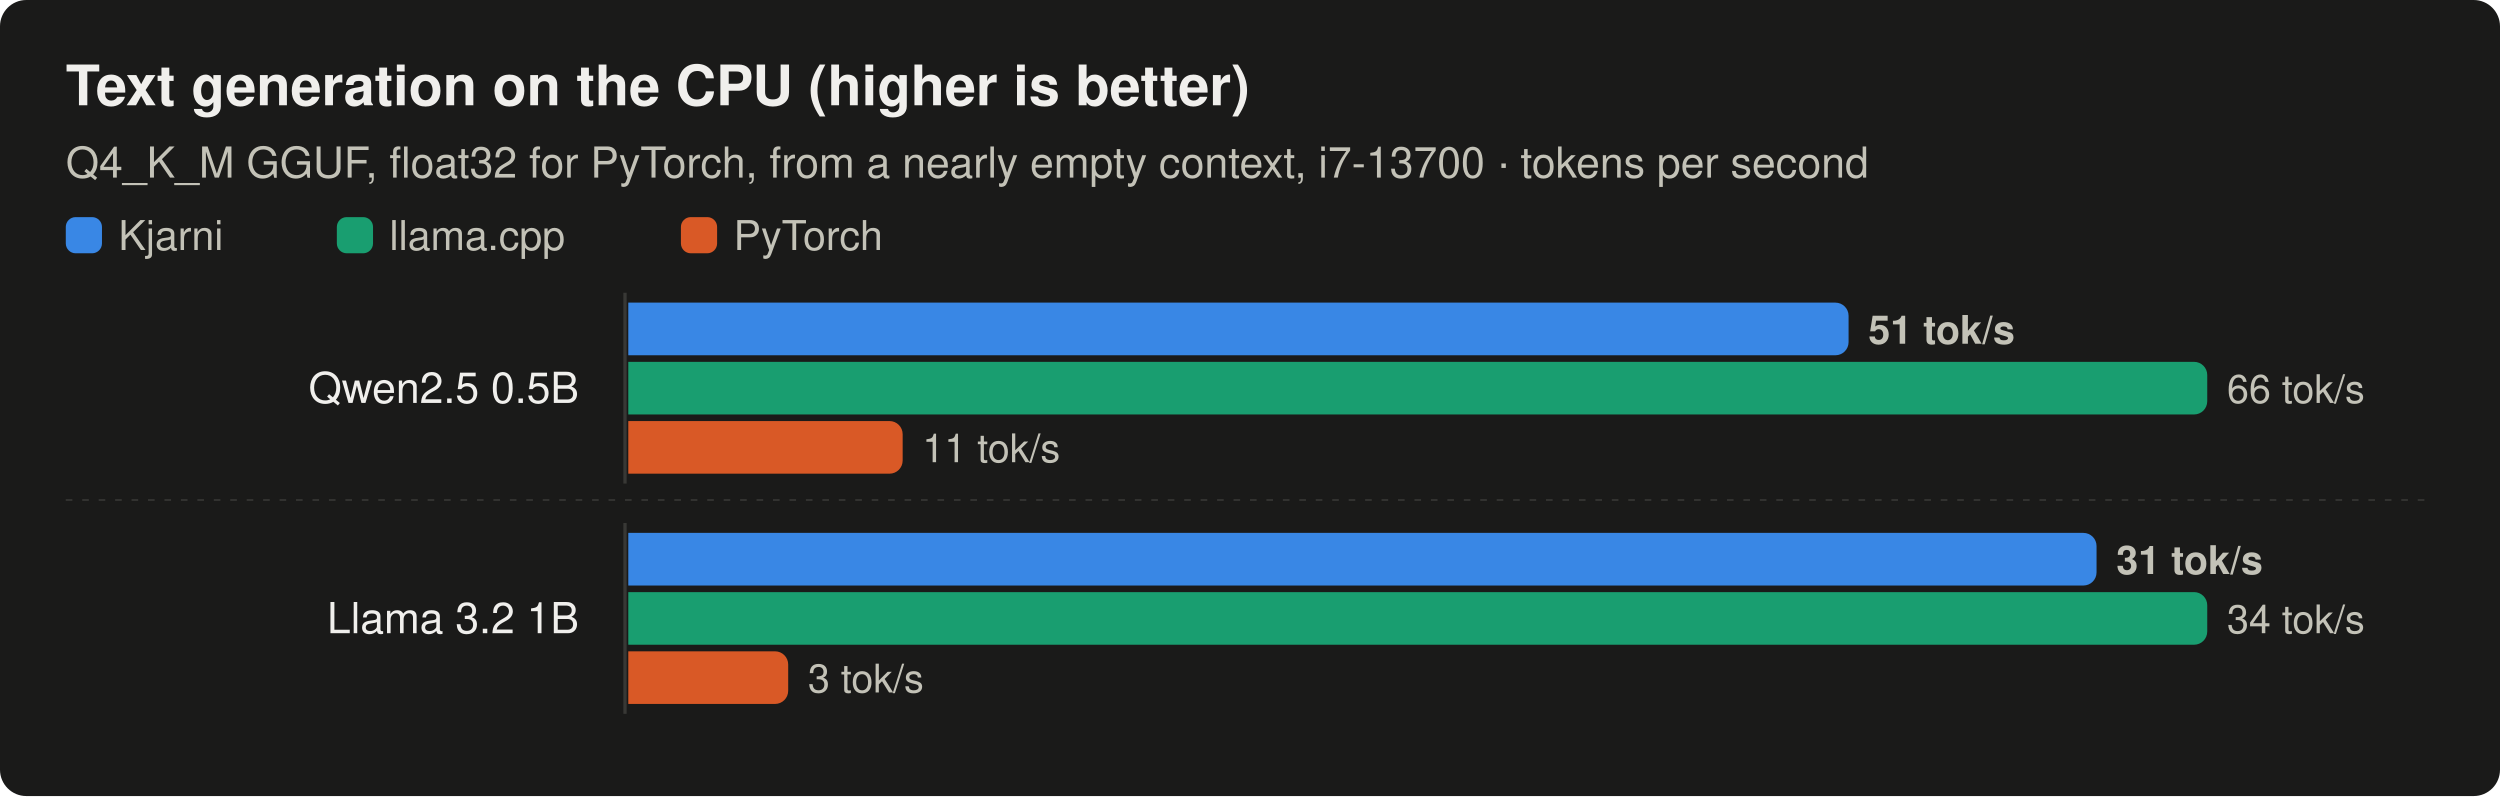
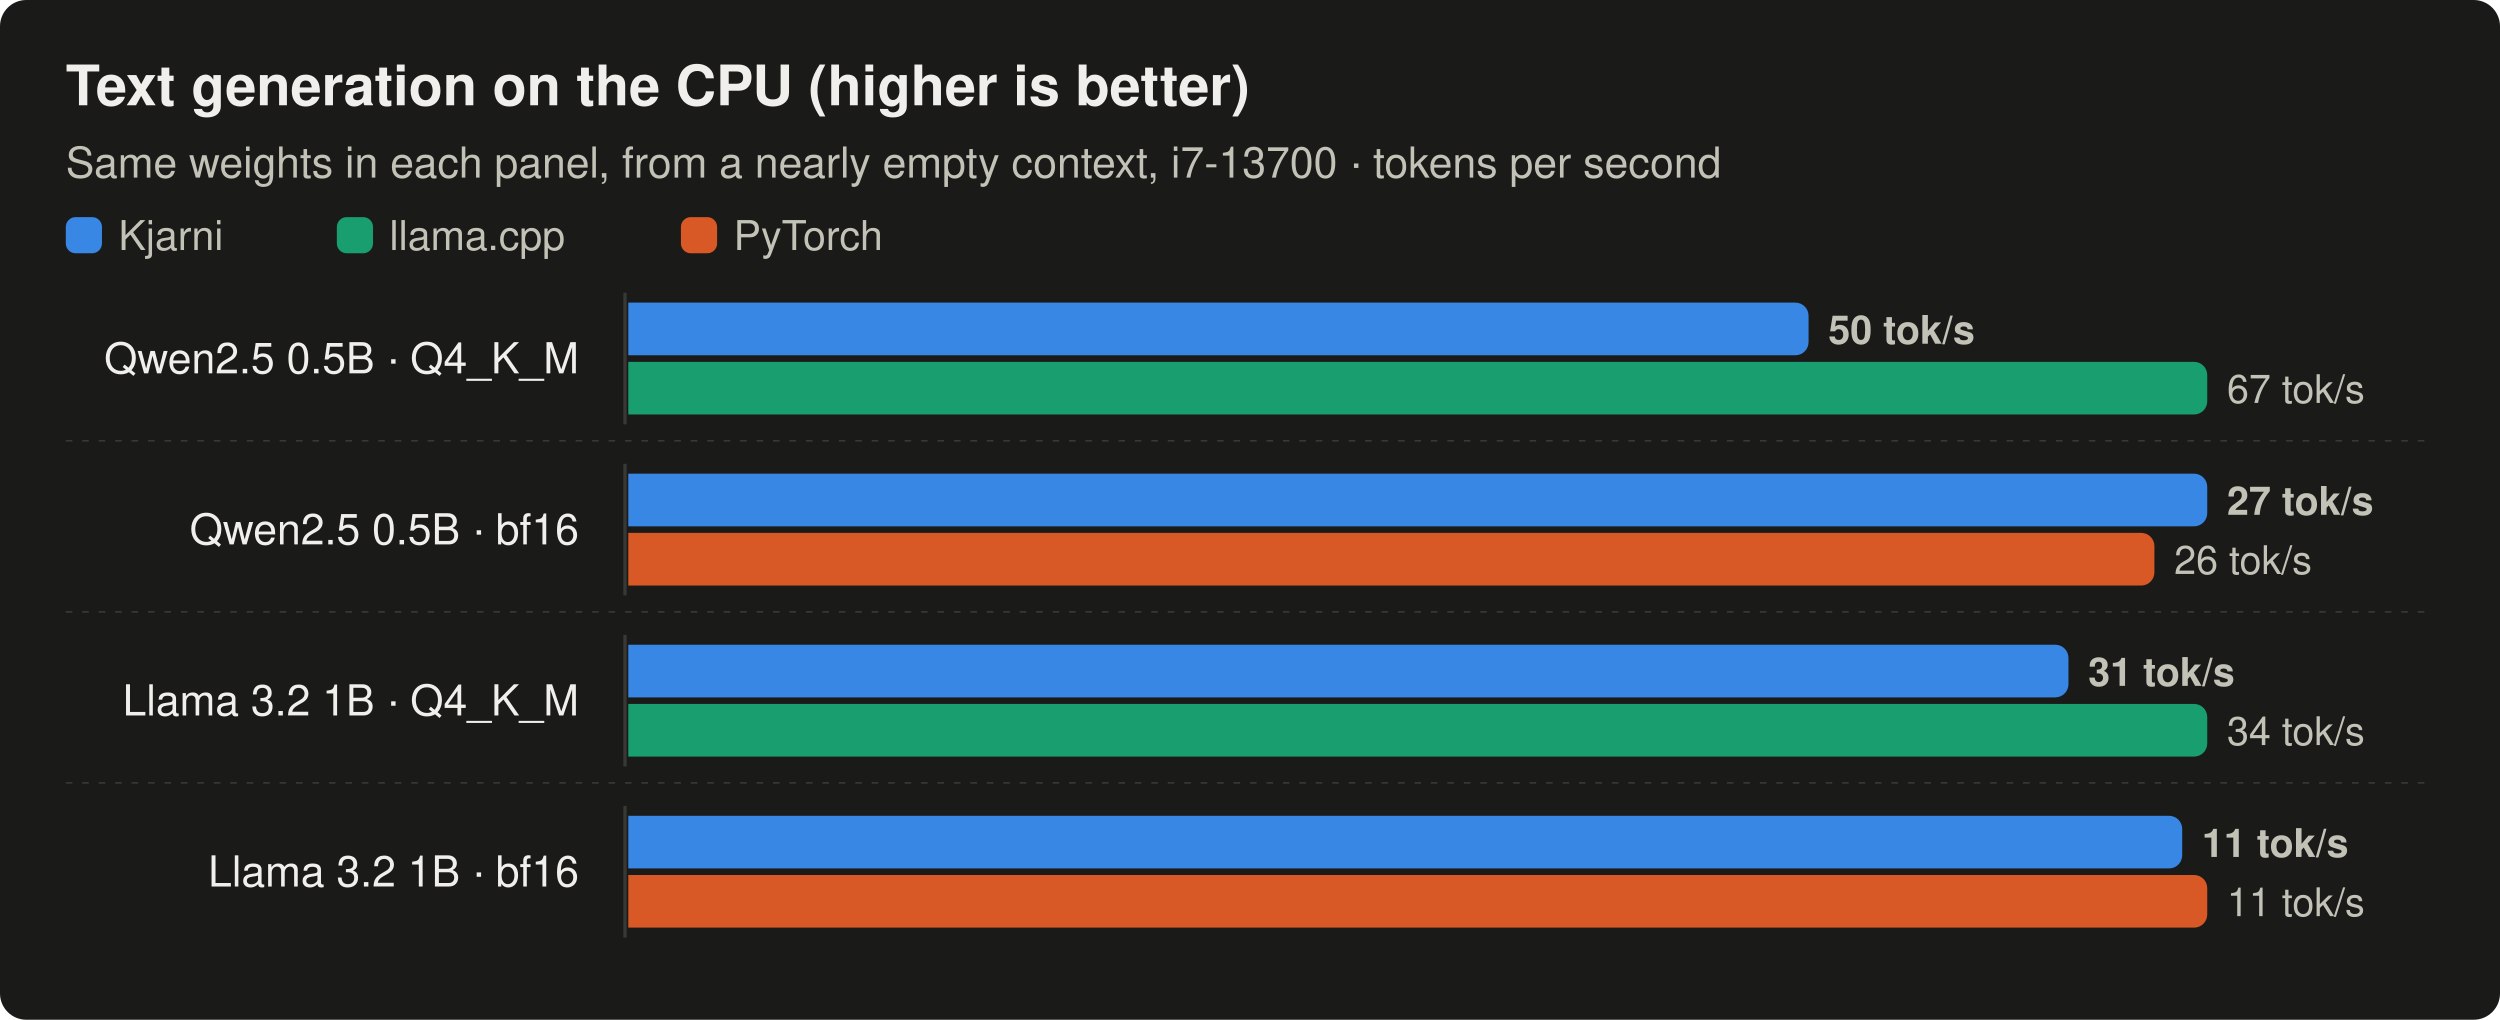
- <svg xmlns="http://www.w3.org/2000/svg" width="760" height="242" viewBox="0 0 760 242" font-family="-apple-system, BlinkMacSystemFont, 'Segoe UI', Helvetica, Arial, sans-serif" role="img" aria-label="Text generation on the CPU (higher is better)">
-   <rect width="760" height="242" rx="8" fill="#1a1a19" />
+ <svg xmlns="http://www.w3.org/2000/svg" width="760" height="310" viewBox="0 0 760 310" font-family="-apple-system, BlinkMacSystemFont, 'Segoe UI', Helvetica, Arial, sans-serif" role="img" aria-label="Text generation on the CPU (higher is better)">
+   <rect width="760" height="310" rx="8" fill="#1a1a19" />
  <text x="20" y="32" font-size="17" font-weight="600" fill="#f0efec">Text generation on the CPU (higher is better)</text>
-   <text x="20" y="54" font-size="13" fill="#c3c2b7">Q4_K_M GGUF, float32 for PyTorch, from a nearly empty context, i7-13700 · tokens per second</text>
+   <text x="20" y="54" font-size="13" fill="#c3c2b7">Same weights in each panel, from a nearly empty context, i7-13700 · tokens per second</text>
  <rect x="20" y="66" width="11" height="11" rx="3" fill="#3987e5" />
  <text x="36" y="76" font-size="12.5" fill="#c3c2b7">Kjarni</text>
  <rect x="102.4" y="66" width="11" height="11" rx="3" fill="#199e70" />
  <text x="118.4" y="76" font-size="12.5" fill="#c3c2b7">llama.cpp</text>
  <rect x="207.0" y="66" width="11" height="11" rx="3" fill="#d95926" />
  <text x="223.0" y="76" font-size="12.5" fill="#c3c2b7">PyTorch</text>
-   <text x="176" y="122.5" text-anchor="end" font-size="13" fill="#f0efec">Qwen2.5 0.5B</text>
-   <line x1="190" y1="89" x2="190" y2="147" stroke="#383835" stroke-width="1" />
-   <path d="M191,92 h366.969 a4,4 0 0 1 4,4 v8 a4,4 0 0 1 -4,4 h-366.969 z" fill="#3987e5" />
-   <text x="567.969" y="104.5" font-size="12" fill="#c3c2b7" font-weight="600">51 tok/s</text>
+   <text x="176" y="113.5" text-anchor="end" font-size="13" fill="#f0efec">Qwen2.5 0.5B · Q4_K_M</text>
+   <line x1="190" y1="89" x2="190" y2="129" stroke="#383835" stroke-width="1" />
+   <path d="M191,92 h354.802 a4,4 0 0 1 4,4 v8 a4,4 0 0 1 -4,4 h-354.802 z" fill="#3987e5" />
+   <text x="555.802" y="104.5" font-size="12" fill="#c3c2b7" font-weight="600">50 tok/s</text>
  <path d="M191,110 h476.0 a4,4 0 0 1 4,4 v8 a4,4 0 0 1 -4,4 h-476.0 z" fill="#199e70" />
-   <text x="677.0" y="122.5" font-size="12" fill="#c3c2b7">66 tok/s</text>
-   <path d="M191,128 h79.409 a4,4 0 0 1 4,4 v8 a4,4 0 0 1 -4,4 h-79.409 z" fill="#d95926" />
-   <text x="280.409" y="140.5" font-size="12" fill="#c3c2b7">11 tok/s</text>
-   <line x1="20" y1="152.0" x2="740" y2="152.0" stroke="#383835" stroke-width="0.5" stroke-dasharray="2 3" />
-   <text x="176" y="192.5" text-anchor="end" font-size="13" fill="#f0efec">Llama 3.2 1B</text>
-   <line x1="190" y1="159" x2="190" y2="217" stroke="#383835" stroke-width="1" />
-   <path d="M191,162 h442.35 a4,4 0 0 1 4,4 v8 a4,4 0 0 1 -4,4 h-442.35 z" fill="#3987e5" />
-   <text x="643.35" y="174.5" font-size="12" fill="#c3c2b7" font-weight="600">31 tok/s</text>
-   <path d="M191,180 h476.0 a4,4 0 0 1 4,4 v8 a4,4 0 0 1 -4,4 h-476.0 z" fill="#199e70" />
-   <text x="677.0" y="192.5" font-size="12" fill="#c3c2b7">34 tok/s</text>
-   <path d="M191,198 h44.609 a4,4 0 0 1 4,4 v8 a4,4 0 0 1 -4,4 h-44.609 z" fill="#d95926" />
-   <text x="245.609" y="210.5" font-size="12" fill="#c3c2b7">3 tok/s</text>
+   <text x="677.0" y="122.5" font-size="12" fill="#c3c2b7">67 tok/s</text>
+   <line x1="20" y1="134.0" x2="740" y2="134.0" stroke="#383835" stroke-width="0.5" stroke-dasharray="2 3" />
+   <text x="176" y="165.5" text-anchor="end" font-size="13" fill="#f0efec">Qwen2.5 0.5B · bf16</text>
+   <line x1="190" y1="141" x2="190" y2="181" stroke="#383835" stroke-width="1" />
+   <path d="M191,144 h476.0 a4,4 0 0 1 4,4 v8 a4,4 0 0 1 -4,4 h-476.0 z" fill="#3987e5" />
+   <text x="677.0" y="156.5" font-size="12" fill="#c3c2b7" font-weight="600">27 tok/s</text>
+   <path d="M191,162 h459.941 a4,4 0 0 1 4,4 v8 a4,4 0 0 1 -4,4 h-459.941 z" fill="#d95926" />
+   <text x="660.941" y="174.5" font-size="12" fill="#c3c2b7">26 tok/s</text>
+   <line x1="20" y1="186.0" x2="740" y2="186.0" stroke="#383835" stroke-width="0.5" stroke-dasharray="2 3" />
+   <text x="176" y="217.5" text-anchor="end" font-size="13" fill="#f0efec">Llama 3.2 1B · Q4_K_M</text>
+   <line x1="190" y1="193" x2="190" y2="233" stroke="#383835" stroke-width="1" />
+   <path d="M191,196 h433.811 a4,4 0 0 1 4,4 v8 a4,4 0 0 1 -4,4 h-433.811 z" fill="#3987e5" />
+   <text x="634.811" y="208.5" font-size="12" fill="#c3c2b7" font-weight="600">31 tok/s</text>
+   <path d="M191,214 h476.0 a4,4 0 0 1 4,4 v8 a4,4 0 0 1 -4,4 h-476.0 z" fill="#199e70" />
+   <text x="677.0" y="226.5" font-size="12" fill="#c3c2b7">34 tok/s</text>
+   <line x1="20" y1="238.0" x2="740" y2="238.0" stroke="#383835" stroke-width="0.5" stroke-dasharray="2 3" />
+   <text x="176" y="269.5" text-anchor="end" font-size="13" fill="#f0efec">Llama 3.2 1B · bf16</text>
+   <line x1="190" y1="245" x2="190" y2="285" stroke="#383835" stroke-width="1" />
+   <path d="M191,248 h468.392 a4,4 0 0 1 4,4 v8 a4,4 0 0 1 -4,4 h-468.392 z" fill="#3987e5" />
+   <text x="669.392" y="260.5" font-size="12" fill="#c3c2b7" font-weight="600">11 tok/s</text>
+   <path d="M191,266 h476.0 a4,4 0 0 1 4,4 v8 a4,4 0 0 1 -4,4 h-476.0 z" fill="#d95926" />
+   <text x="677.0" y="278.5" font-size="12" fill="#c3c2b7">11 tok/s</text>
</svg>
